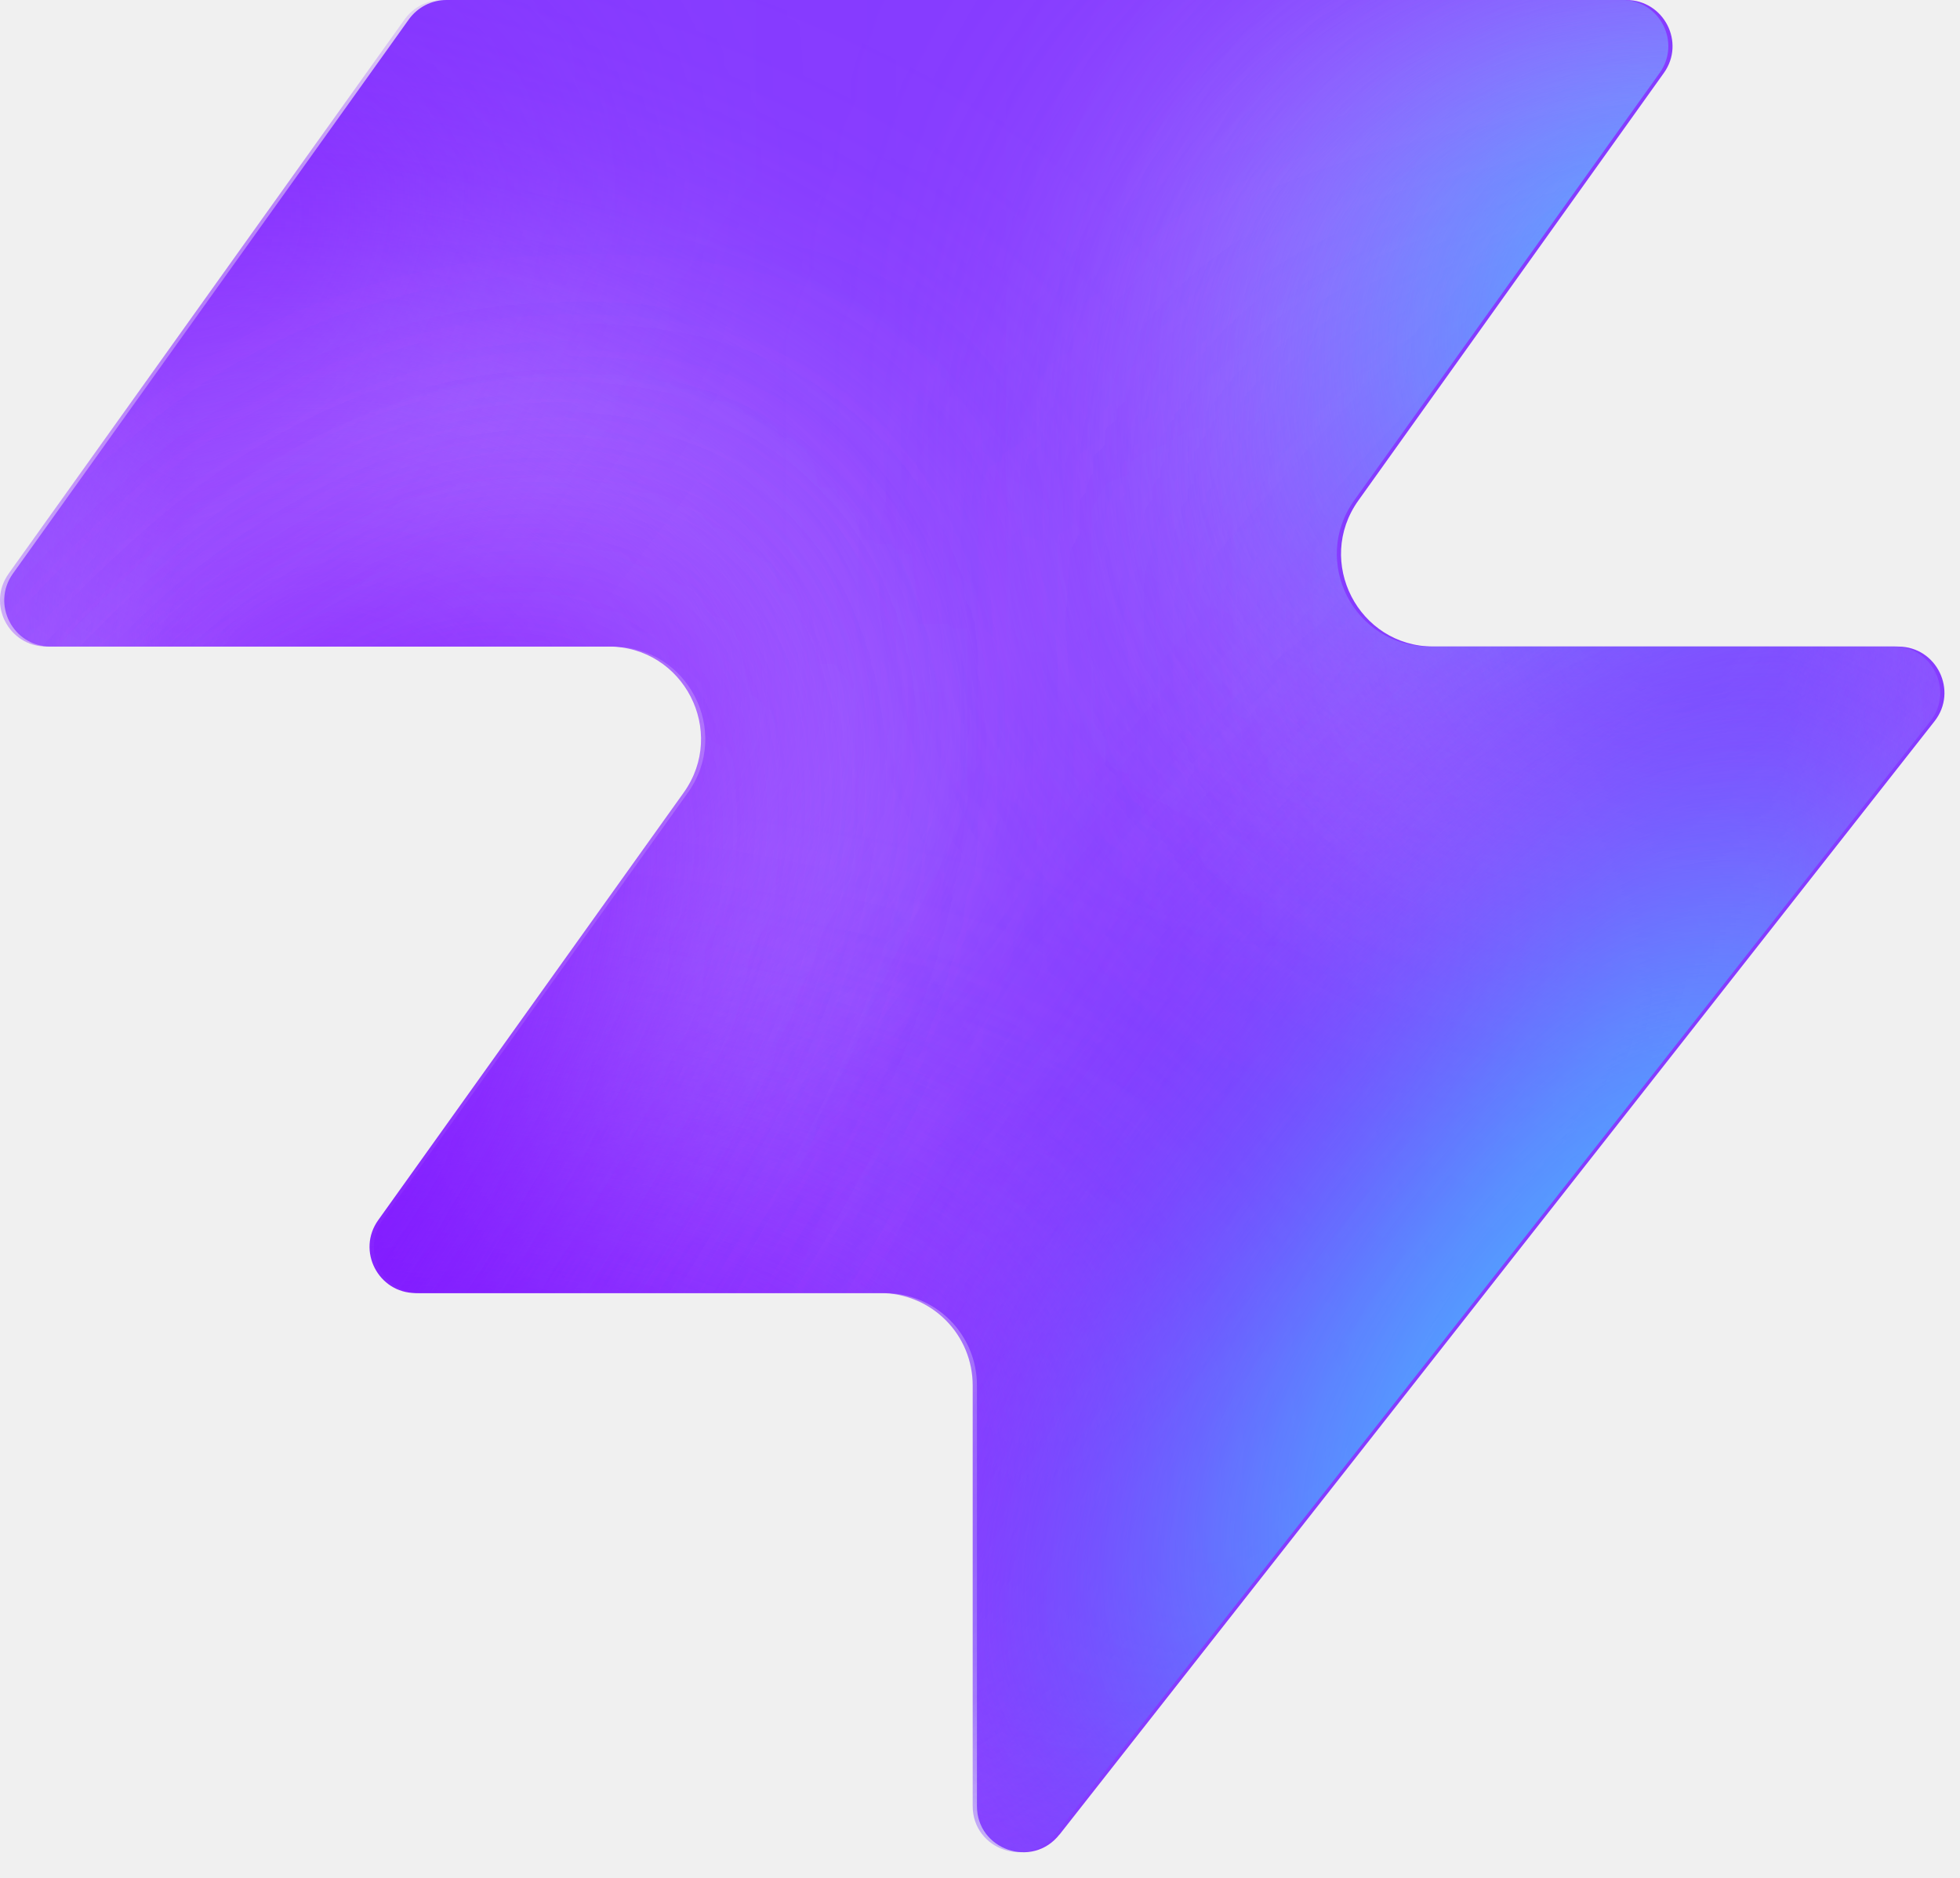
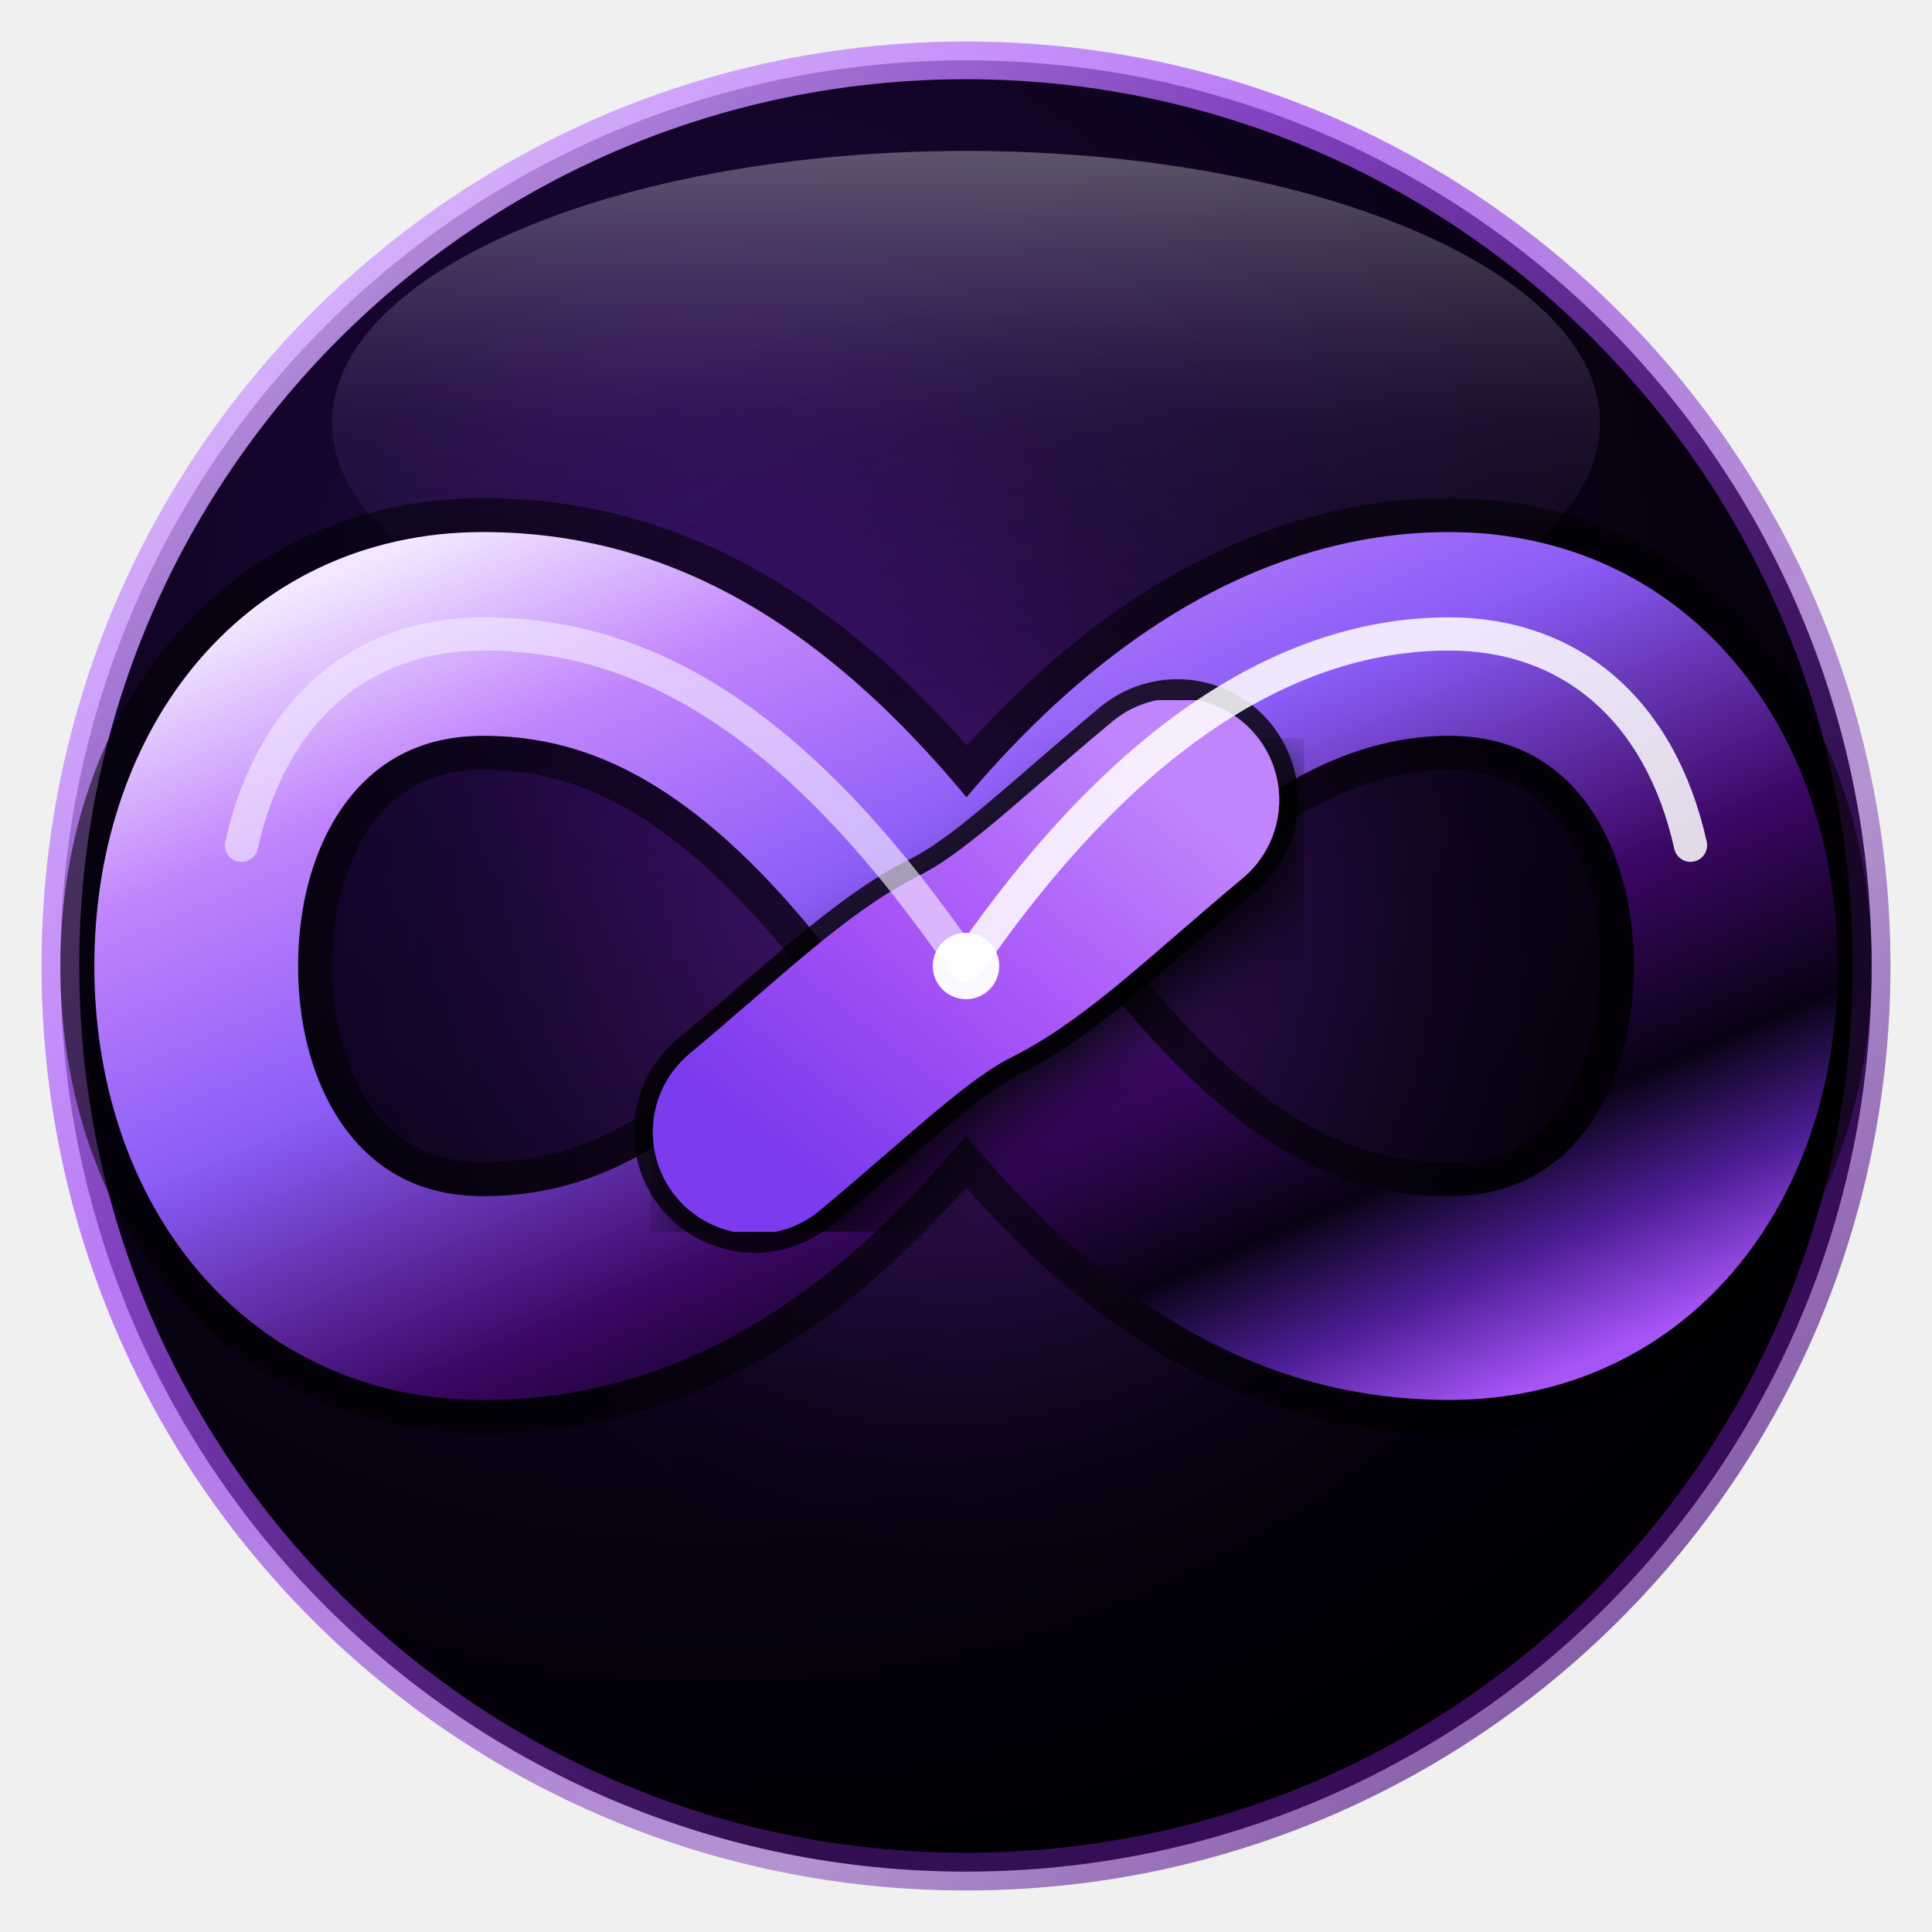
- <svg xmlns="http://www.w3.org/2000/svg" width="48" height="46" fill="none" viewBox="0 0 48 46">
-   <path fill="#863bff" d="M25.946 44.938c-.664.845-2.021.375-2.021-.698V33.937a2.26 2.26 0 0 0-2.262-2.262H10.287c-.92 0-1.456-1.04-.92-1.788l7.48-10.471c1.07-1.497 0-3.578-1.842-3.578H1.237c-.92 0-1.456-1.04-.92-1.788L10.013.474c.214-.297.556-.474.92-.474h28.894c.92 0 1.456 1.04.92 1.788l-7.48 10.471c-1.07 1.498 0 3.579 1.842 3.579h11.377c.943 0 1.473 1.088.89 1.83L25.947 44.94z" style="fill:#863bff;fill:color(display-p3 .525 .23 1);fill-opacity:1" />
-   <mask id="a" width="48" height="46" x="0" y="0" maskUnits="userSpaceOnUse" style="mask-type:alpha">
-     <path fill="#000" d="M25.842 44.938c-.664.844-2.021.375-2.021-.698V33.937a2.26 2.26 0 0 0-2.262-2.262H10.183c-.92 0-1.456-1.04-.92-1.788l7.48-10.471c1.07-1.498 0-3.579-1.842-3.579H1.133c-.92 0-1.456-1.04-.92-1.787L9.91.473c.214-.297.556-.474.92-.474h28.894c.92 0 1.456 1.04.92 1.788l-7.48 10.471c-1.07 1.498 0 3.578 1.842 3.578h11.377c.943 0 1.473 1.088.89 1.832L25.843 44.94z" style="fill:#000;fill-opacity:1" />
-   </mask>
-   <g mask="url(#a)">
-     <g filter="url(#b)">
-       <ellipse cx="5.508" cy="14.704" fill="#ede6ff" rx="5.508" ry="14.704" style="fill:#ede6ff;fill:color(display-p3 .927 .903 1);fill-opacity:1" transform="matrix(.00324 1 1 -.00324 -4.47 31.516)" />
-     </g>
-     <g filter="url(#c)">
-       <ellipse cx="10.399" cy="29.851" fill="#ede6ff" rx="10.399" ry="29.851" style="fill:#ede6ff;fill:color(display-p3 .927 .903 1);fill-opacity:1" transform="matrix(.00324 1 1 -.00324 -39.328 7.883)" />
-     </g>
-     <g filter="url(#d)">
-       <ellipse cx="5.508" cy="30.487" fill="#7e14ff" rx="5.508" ry="30.487" style="fill:#7e14ff;fill:color(display-p3 .492 .077 1);fill-opacity:1" transform="rotate(89.814 -25.913 -14.639)scale(1 -1)" />
-     </g>
-     <g filter="url(#e)">
-       <ellipse cx="5.508" cy="30.599" fill="#7e14ff" rx="5.508" ry="30.599" style="fill:#7e14ff;fill:color(display-p3 .492 .077 1);fill-opacity:1" transform="rotate(89.814 -32.644 -3.334)scale(1 -1)" />
-     </g>
-     <g filter="url(#f)">
-       <ellipse cx="5.508" cy="30.599" fill="#7e14ff" rx="5.508" ry="30.599" style="fill:#7e14ff;fill:color(display-p3 .492 .077 1);fill-opacity:1" transform="matrix(.00324 1 1 -.00324 -34.34 30.47)" />
-     </g>
-     <g filter="url(#g)">
-       <ellipse cx="14.072" cy="22.078" fill="#ede6ff" rx="14.072" ry="22.078" style="fill:#ede6ff;fill:color(display-p3 .927 .903 1);fill-opacity:1" transform="rotate(93.35 24.506 48.493)scale(-1 1)" />
-     </g>
-     <g filter="url(#h)">
-       <ellipse cx="3.47" cy="21.501" fill="#7e14ff" rx="3.47" ry="21.501" style="fill:#7e14ff;fill:color(display-p3 .492 .077 1);fill-opacity:1" transform="rotate(89.009 28.708 47.59)scale(-1 1)" />
-     </g>
-     <g filter="url(#i)">
-       <ellipse cx="3.47" cy="21.501" fill="#7e14ff" rx="3.47" ry="21.501" style="fill:#7e14ff;fill:color(display-p3 .492 .077 1);fill-opacity:1" transform="rotate(89.009 28.708 47.59)scale(-1 1)" />
-     </g>
-     <g filter="url(#j)">
-       <ellipse cx=".387" cy="8.972" fill="#7e14ff" rx="4.407" ry="29.108" style="fill:#7e14ff;fill:color(display-p3 .492 .077 1);fill-opacity:1" transform="rotate(39.51 .387 8.972)" />
-     </g>
-     <g filter="url(#k)">
-       <ellipse cx="47.523" cy="-6.092" fill="#7e14ff" rx="4.407" ry="29.108" style="fill:#7e14ff;fill:color(display-p3 .492 .077 1);fill-opacity:1" transform="rotate(37.892 47.523 -6.092)" />
-     </g>
-     <g filter="url(#l)">
-       <ellipse cx="41.412" cy="6.333" fill="#47bfff" rx="5.971" ry="9.665" style="fill:#47bfff;fill:color(display-p3 .28 .748 1);fill-opacity:1" transform="rotate(37.892 41.412 6.333)" />
-     </g>
-     <g filter="url(#m)">
-       <ellipse cx="-1.879" cy="38.332" fill="#7e14ff" rx="4.407" ry="29.108" style="fill:#7e14ff;fill:color(display-p3 .492 .077 1);fill-opacity:1" transform="rotate(37.892 -1.88 38.332)" />
-     </g>
-     <g filter="url(#n)">
-       <ellipse cx="-1.879" cy="38.332" fill="#7e14ff" rx="4.407" ry="29.108" style="fill:#7e14ff;fill:color(display-p3 .492 .077 1);fill-opacity:1" transform="rotate(37.892 -1.88 38.332)" />
-     </g>
-     <g filter="url(#o)">
-       <ellipse cx="35.651" cy="29.907" fill="#7e14ff" rx="4.407" ry="29.108" style="fill:#7e14ff;fill:color(display-p3 .492 .077 1);fill-opacity:1" transform="rotate(37.892 35.651 29.907)" />
-     </g>
-     <g filter="url(#p)">
-       <ellipse cx="38.418" cy="32.4" fill="#47bfff" rx="5.971" ry="15.297" style="fill:#47bfff;fill:color(display-p3 .28 .748 1);fill-opacity:1" transform="rotate(37.892 38.418 32.4)" />
-     </g>
-   </g>
+ <svg xmlns="http://www.w3.org/2000/svg" viewBox="0 0 128 128" width="100%" height="100%">
  <defs>
-     <filter id="b" width="60.045" height="41.654" x="-19.77" y="16.149" color-interpolation-filters="sRGB" filterUnits="userSpaceOnUse">
-       <feFlood flood-opacity="0" result="BackgroundImageFix" />
-       <feBlend in="SourceGraphic" in2="BackgroundImageFix" result="shape" />
-       <feGaussianBlur result="effect1_foregroundBlur_2002_17158" stdDeviation="7.659" />
-     </filter>
-     <filter id="c" width="90.34" height="51.437" x="-54.613" y="-7.533" color-interpolation-filters="sRGB" filterUnits="userSpaceOnUse">
-       <feFlood flood-opacity="0" result="BackgroundImageFix" />
-       <feBlend in="SourceGraphic" in2="BackgroundImageFix" result="shape" />
-       <feGaussianBlur result="effect1_foregroundBlur_2002_17158" stdDeviation="7.659" />
-     </filter>
-     <filter id="d" width="79.355" height="29.4" x="-49.64" y="2.03" color-interpolation-filters="sRGB" filterUnits="userSpaceOnUse">
-       <feFlood flood-opacity="0" result="BackgroundImageFix" />
-       <feBlend in="SourceGraphic" in2="BackgroundImageFix" result="shape" />
-       <feGaussianBlur result="effect1_foregroundBlur_2002_17158" stdDeviation="4.596" />
-     </filter>
-     <filter id="e" width="79.579" height="29.4" x="-45.045" y="20.029" color-interpolation-filters="sRGB" filterUnits="userSpaceOnUse">
-       <feFlood flood-opacity="0" result="BackgroundImageFix" />
-       <feBlend in="SourceGraphic" in2="BackgroundImageFix" result="shape" />
-       <feGaussianBlur result="effect1_foregroundBlur_2002_17158" stdDeviation="4.596" />
-     </filter>
-     <filter id="f" width="79.579" height="29.4" x="-43.513" y="21.178" color-interpolation-filters="sRGB" filterUnits="userSpaceOnUse">
-       <feFlood flood-opacity="0" result="BackgroundImageFix" />
-       <feBlend in="SourceGraphic" in2="BackgroundImageFix" result="shape" />
-       <feGaussianBlur result="effect1_foregroundBlur_2002_17158" stdDeviation="4.596" />
-     </filter>
-     <filter id="g" width="74.749" height="58.852" x="15.756" y="-17.901" color-interpolation-filters="sRGB" filterUnits="userSpaceOnUse">
-       <feFlood flood-opacity="0" result="BackgroundImageFix" />
-       <feBlend in="SourceGraphic" in2="BackgroundImageFix" result="shape" />
-       <feGaussianBlur result="effect1_foregroundBlur_2002_17158" stdDeviation="7.659" />
-     </filter>
-     <filter id="h" width="61.377" height="25.362" x="23.548" y="2.284" color-interpolation-filters="sRGB" filterUnits="userSpaceOnUse">
-       <feFlood flood-opacity="0" result="BackgroundImageFix" />
-       <feBlend in="SourceGraphic" in2="BackgroundImageFix" result="shape" />
-       <feGaussianBlur result="effect1_foregroundBlur_2002_17158" stdDeviation="4.596" />
-     </filter>
-     <filter id="i" width="61.377" height="25.362" x="23.548" y="2.284" color-interpolation-filters="sRGB" filterUnits="userSpaceOnUse">
-       <feFlood flood-opacity="0" result="BackgroundImageFix" />
-       <feBlend in="SourceGraphic" in2="BackgroundImageFix" result="shape" />
-       <feGaussianBlur result="effect1_foregroundBlur_2002_17158" stdDeviation="4.596" />
-     </filter>
-     <filter id="j" width="56.045" height="63.649" x="-27.636" y="-22.853" color-interpolation-filters="sRGB" filterUnits="userSpaceOnUse">
-       <feFlood flood-opacity="0" result="BackgroundImageFix" />
-       <feBlend in="SourceGraphic" in2="BackgroundImageFix" result="shape" />
-       <feGaussianBlur result="effect1_foregroundBlur_2002_17158" stdDeviation="4.596" />
-     </filter>
-     <filter id="k" width="54.814" height="64.646" x="20.116" y="-38.415" color-interpolation-filters="sRGB" filterUnits="userSpaceOnUse">
-       <feFlood flood-opacity="0" result="BackgroundImageFix" />
-       <feBlend in="SourceGraphic" in2="BackgroundImageFix" result="shape" />
-       <feGaussianBlur result="effect1_foregroundBlur_2002_17158" stdDeviation="4.596" />
-     </filter>
-     <filter id="l" width="33.541" height="35.313" x="24.641" y="-11.323" color-interpolation-filters="sRGB" filterUnits="userSpaceOnUse">
-       <feFlood flood-opacity="0" result="BackgroundImageFix" />
-       <feBlend in="SourceGraphic" in2="BackgroundImageFix" result="shape" />
-       <feGaussianBlur result="effect1_foregroundBlur_2002_17158" stdDeviation="4.596" />
-     </filter>
-     <filter id="m" width="54.814" height="64.646" x="-29.286" y="6.009" color-interpolation-filters="sRGB" filterUnits="userSpaceOnUse">
-       <feFlood flood-opacity="0" result="BackgroundImageFix" />
-       <feBlend in="SourceGraphic" in2="BackgroundImageFix" result="shape" />
-       <feGaussianBlur result="effect1_foregroundBlur_2002_17158" stdDeviation="4.596" />
-     </filter>
-     <filter id="n" width="54.814" height="64.646" x="-29.286" y="6.009" color-interpolation-filters="sRGB" filterUnits="userSpaceOnUse">
-       <feFlood flood-opacity="0" result="BackgroundImageFix" />
-       <feBlend in="SourceGraphic" in2="BackgroundImageFix" result="shape" />
-       <feGaussianBlur result="effect1_foregroundBlur_2002_17158" stdDeviation="4.596" />
-     </filter>
-     <filter id="o" width="54.814" height="64.646" x="8.244" y="-2.416" color-interpolation-filters="sRGB" filterUnits="userSpaceOnUse">
-       <feFlood flood-opacity="0" result="BackgroundImageFix" />
-       <feBlend in="SourceGraphic" in2="BackgroundImageFix" result="shape" />
-       <feGaussianBlur result="effect1_foregroundBlur_2002_17158" stdDeviation="4.596" />
-     </filter>
-     <filter id="p" width="39.409" height="43.623" x="18.713" y="10.588" color-interpolation-filters="sRGB" filterUnits="userSpaceOnUse">
-       <feFlood flood-opacity="0" result="BackgroundImageFix" />
-       <feBlend in="SourceGraphic" in2="BackgroundImageFix" result="shape" />
-       <feGaussianBlur result="effect1_foregroundBlur_2002_17158" stdDeviation="4.596" />
+     <radialGradient id="orbBody" cx="36%" cy="30%" r="70%">
+       <stop offset="0%" stop-color="#2d0b5e" />
+       <stop offset="30%" stop-color="#170630" />
+       <stop offset="65%" stop-color="#0a0216" />
+       <stop offset="100%" stop-color="#020005" />
+     </radialGradient>
+     <linearGradient id="orbRim" x1="0%" y1="0%" x2="100%" y2="100%">
+       <stop offset="0%" stop-color="#e9d5ff" stop-opacity="0.9" />
+       <stop offset="35%" stop-color="#a855f7" stop-opacity="0.75" />
+       <stop offset="70%" stop-color="#6b21a8" stop-opacity="0.45" />
+       <stop offset="100%" stop-color="#3b0764" stop-opacity="0.85" />
+     </linearGradient>
+     <radialGradient id="orbCoreGlow" cx="50%" cy="50%" r="48%">
+       <stop offset="0%" stop-color="#9333ea" stop-opacity="0.45" />
+       <stop offset="55%" stop-color="#581c87" stop-opacity="0.18" />
+       <stop offset="100%" stop-color="#000000" stop-opacity="0" />
+     </radialGradient>
+     <linearGradient id="glassSheen" x1="50%" y1="0%" x2="50%" y2="100%">
+       <stop offset="0%" stop-color="#ffffff" stop-opacity="0.32" />
+       <stop offset="50%" stop-color="#c084fc" stop-opacity="0.1" />
+       <stop offset="100%" stop-color="#a855f7" stop-opacity="0" />
+     </linearGradient>
+     <linearGradient id="infinityGrad" x1="0%" y1="0%" x2="100%" y2="100%">
+       <stop offset="0%" stop-color="#f3e8ff" />
+       <stop offset="18%" stop-color="#c084fc" />
+       <stop offset="40%" stop-color="#8b5cf6" />
+       <stop offset="64%" stop-color="#3b0764" />
+       <stop offset="80%" stop-color="#090214" />
+       <stop offset="90%" stop-color="#4c1d95" />
+       <stop offset="100%" stop-color="#a855f7" />
+     </linearGradient>
+     <linearGradient id="bridgeGrad" x1="0%" y1="100%" x2="100%" y2="0%">
+       <stop offset="0%" stop-color="#7c3aed" />
+       <stop offset="50%" stop-color="#a855f7" />
+       <stop offset="100%" stop-color="#c084fc" />
+     </linearGradient>
+     <filter id="bridgeShadow" x="-30%" y="-30%" width="160%" height="160%">
+       <feDropShadow dx="1.5" dy="2.5" stdDeviation="2.5" flood-color="#000000" flood-opacity="0.95" />
    </filter>
  </defs>
+   <circle cx="64" cy="64" r="60" fill="url(#orbBody)" stroke="url(#orbRim)" stroke-width="2.5" />
+   <ellipse cx="64" cy="28" rx="42" ry="18" fill="url(#glassSheen)" />
+   <circle cx="64" cy="64" r="46" fill="url(#orbCoreGlow)" />
+   <path d="M 64 64 C 75 48, 86 42, 96 42 C 108 42, 115 52, 115 64 C 115 76, 108 86, 96 86 C 85 86, 75 80, 64 64 C 53 48, 43 42, 32 42 C 20 42, 13 52, 13 64 C 13 76, 20 86, 32 86 C 43 86, 53 80, 64 64 Z" fill="none" stroke="#000000" stroke-width="18" stroke-linecap="round" stroke-linejoin="round" opacity="0.55" />
+   <path d="M 64 64 C 75 48, 86 42, 96 42 C 108 42, 115 52, 115 64 C 115 76, 108 86, 96 86 C 85 86, 75 80, 64 64 C 53 48, 43 42, 32 42 C 20 42, 13 52, 13 64 C 13 76, 20 86, 32 86 C 43 86, 53 80, 64 64 Z" fill="none" stroke="url(#infinityGrad)" stroke-width="13.5" stroke-linecap="round" stroke-linejoin="round" />
+   <path d="M 50 75 C 56 70, 60 66, 64 64 C 68 62, 72 58, 78 53" fill="none" stroke="#000000" stroke-width="16" stroke-linecap="round" opacity="0.8" />
+   <path d="M 50 75 C 56 70, 60 66, 64 64 C 68 62, 72 58, 78 53" fill="none" stroke="url(#bridgeGrad)" stroke-width="13.5" stroke-linecap="round" filter="url(#bridgeShadow)" />
+   <path d="M 64 64 C 75 48, 86 42, 96 42 C 104 42, 110 47, 112 56" fill="none" stroke="#ffffff" stroke-width="2.2" stroke-linecap="round" opacity="0.85" />
+   <path d="M 64 64 C 53 48, 43 42, 32 42 C 24 42, 18 47, 16 56" fill="none" stroke="#f3e8ff" stroke-width="2.2" stroke-linecap="round" opacity="0.65" />
+   <circle cx="64" cy="64" r="2.2" fill="#ffffff" opacity="0.95" />
</svg>
